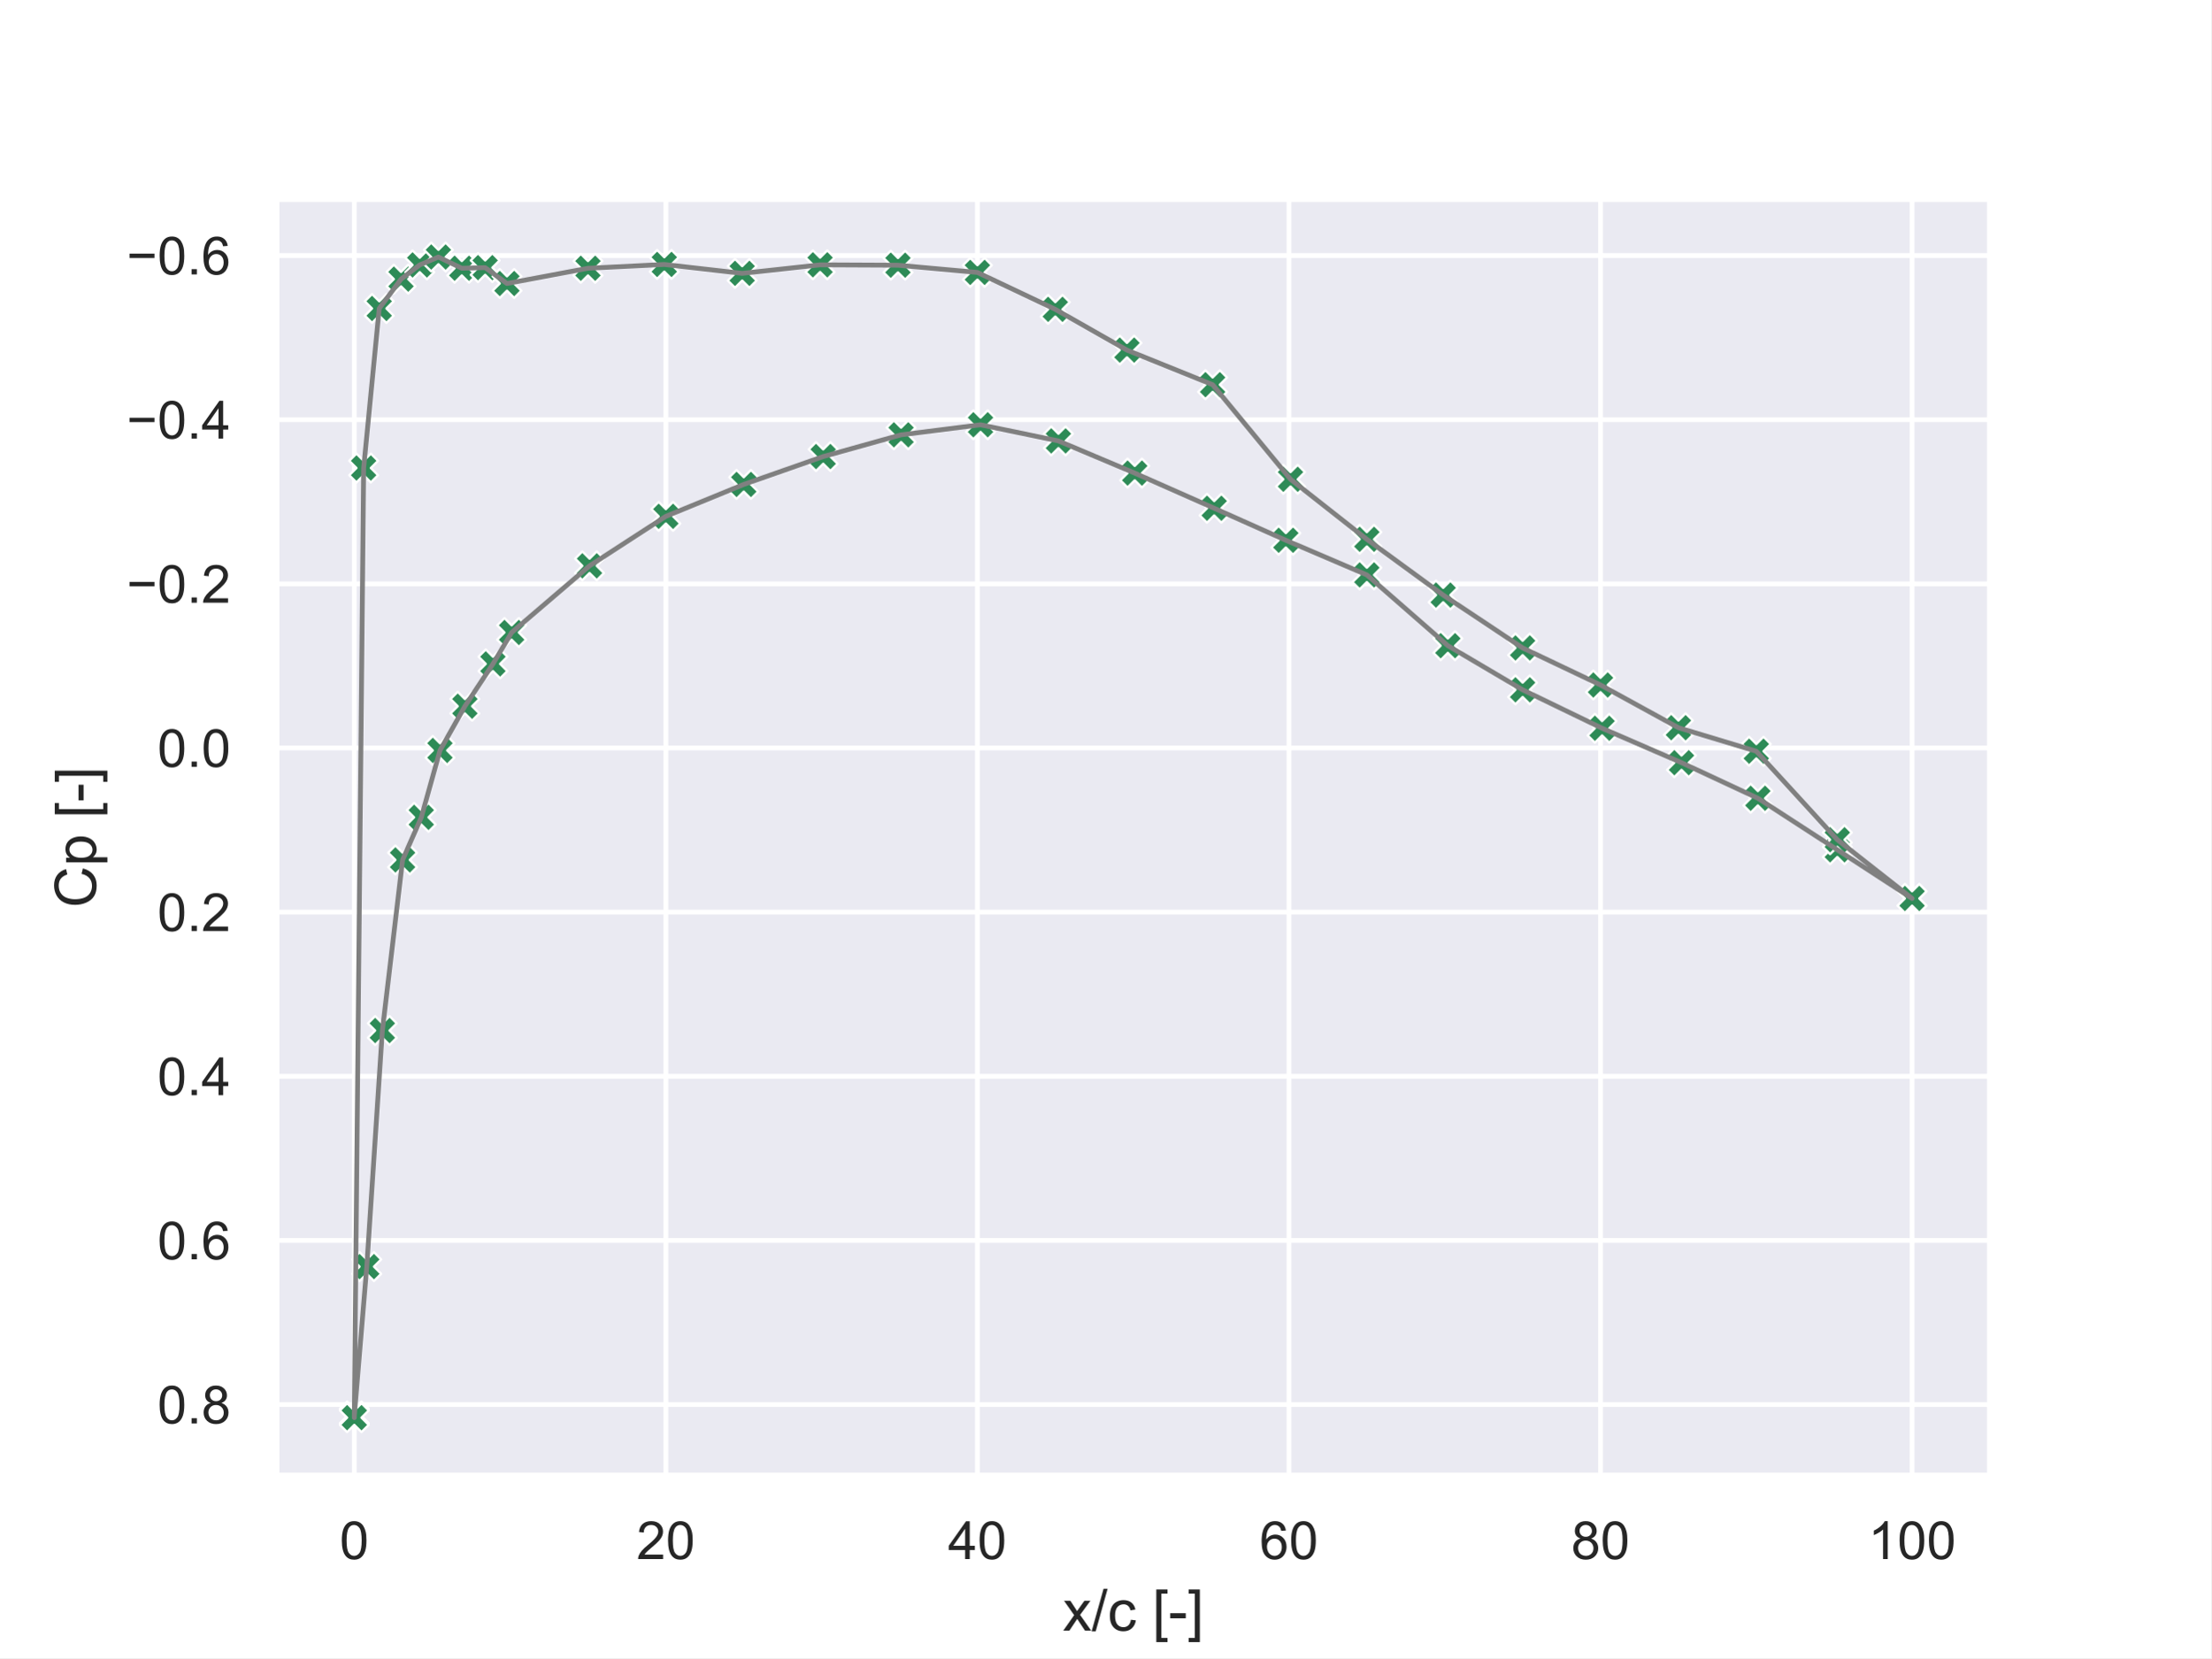
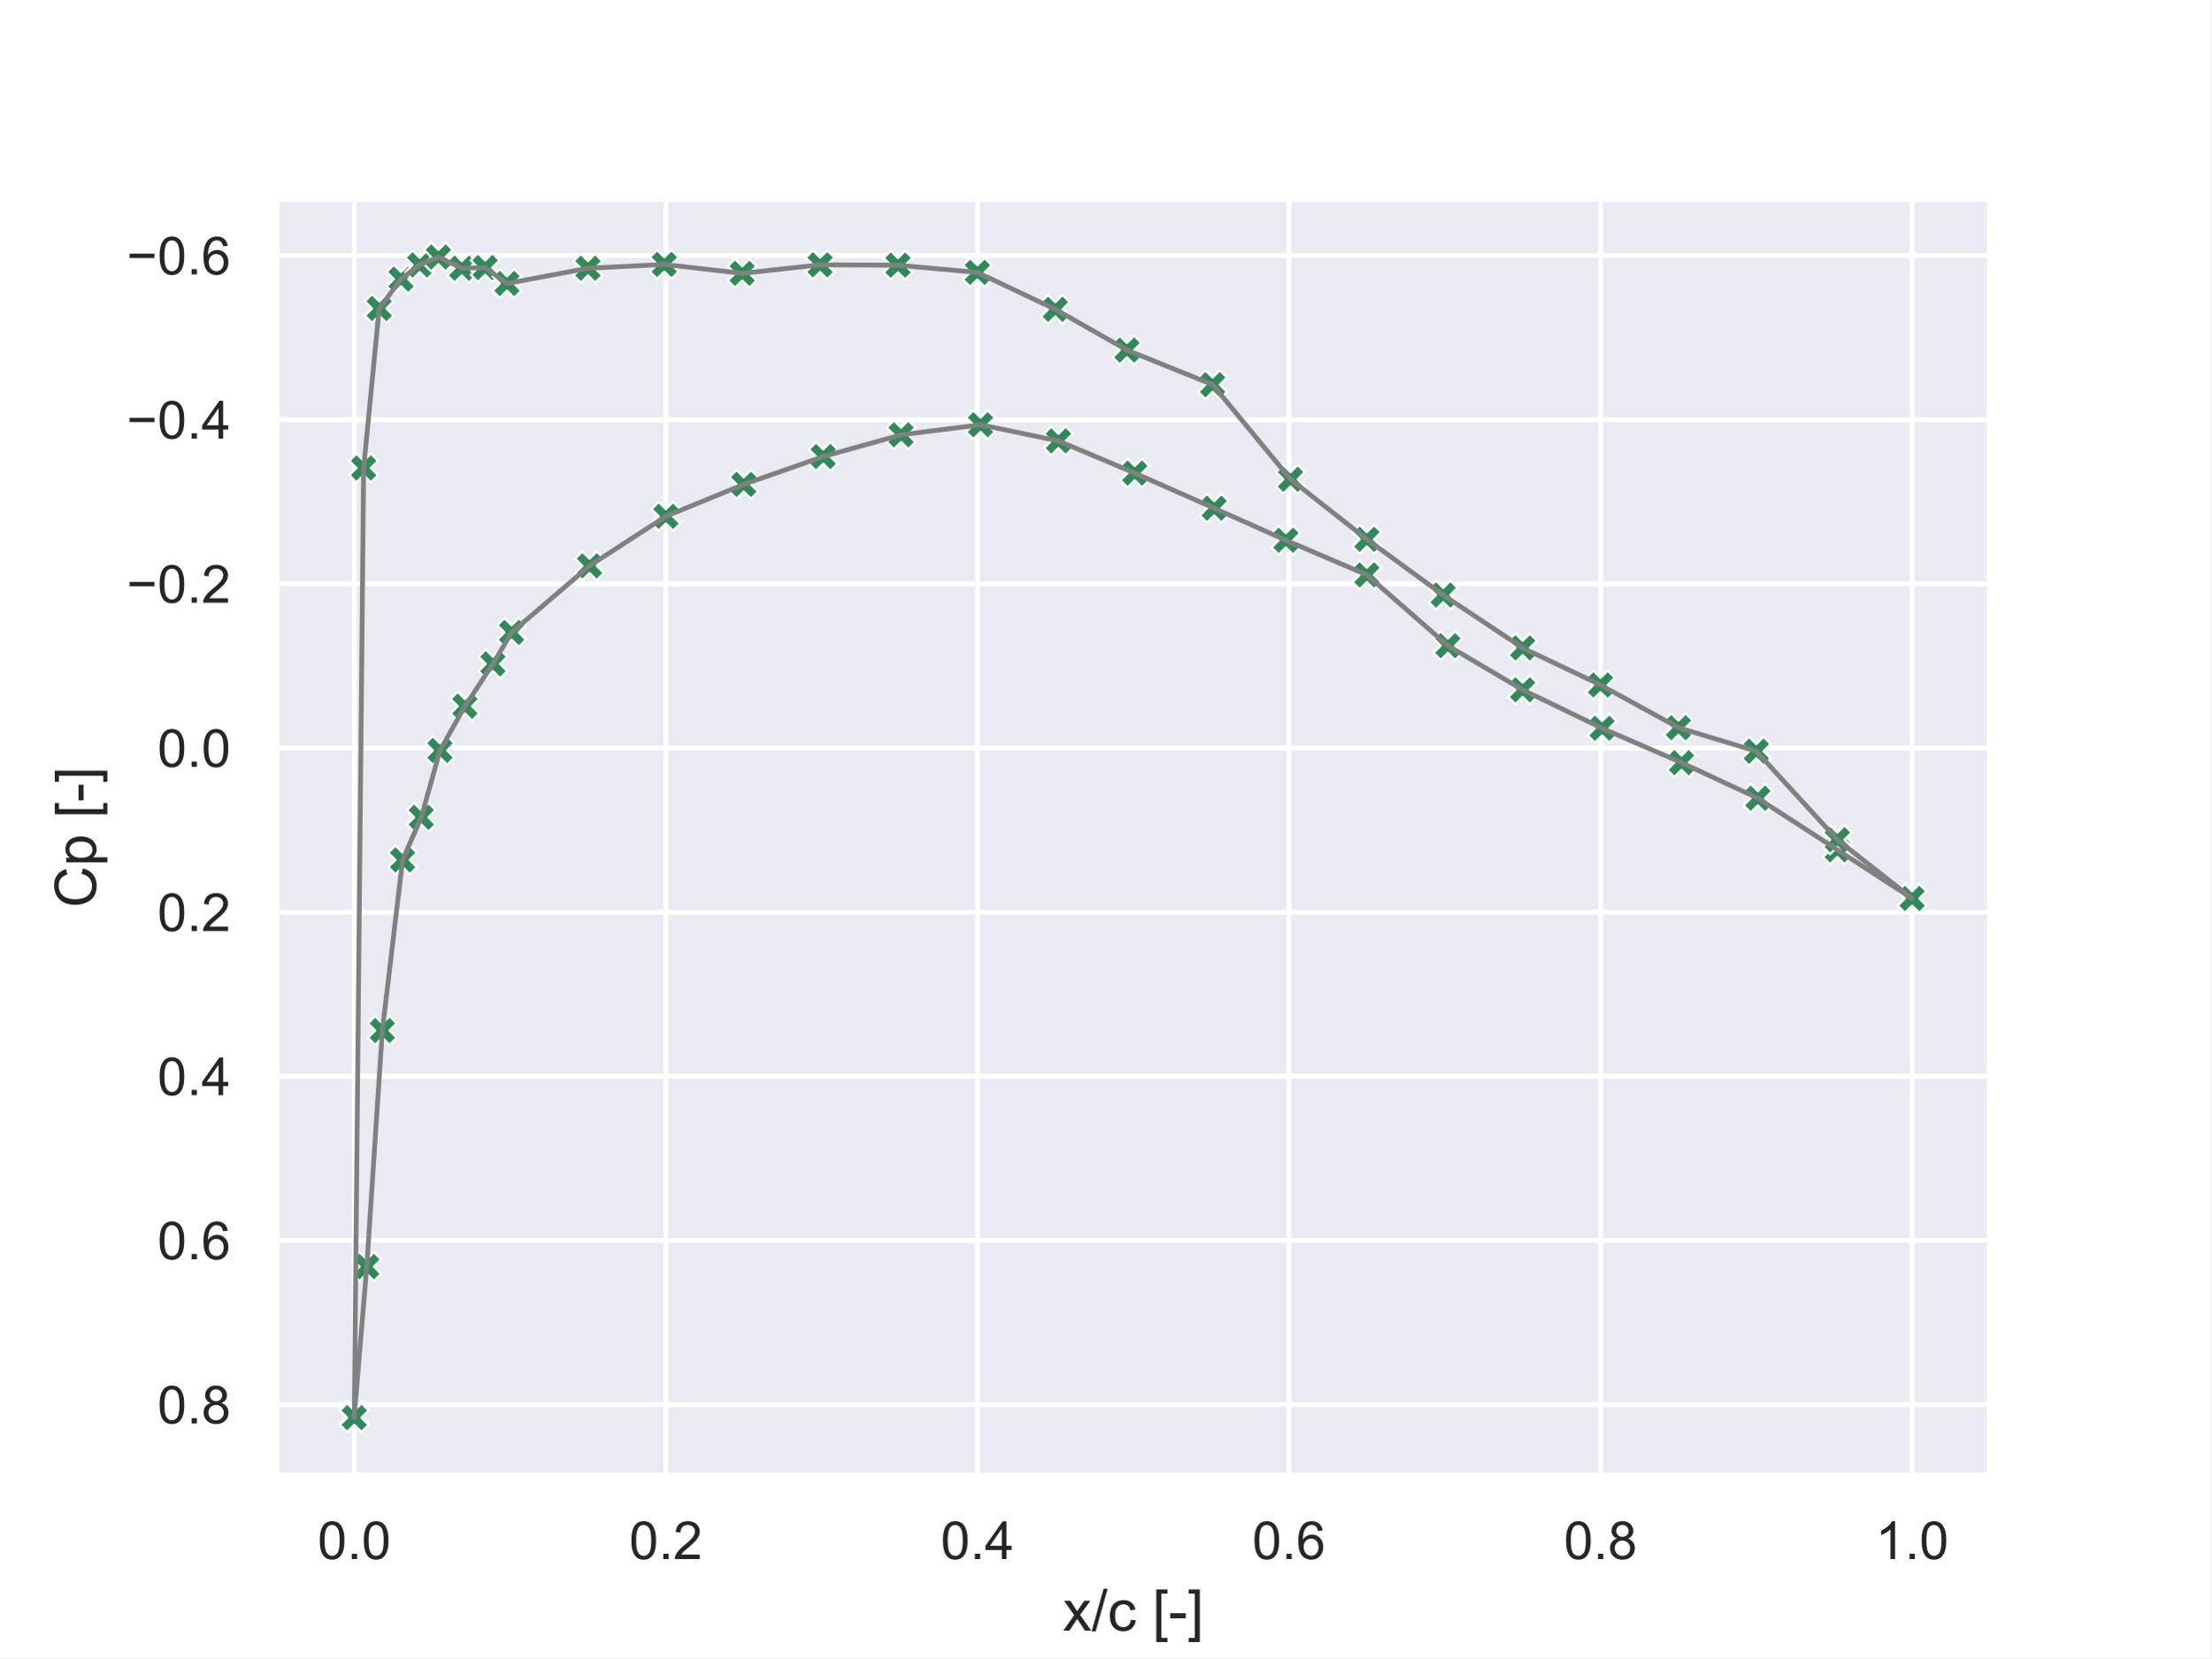
<svg xmlns="http://www.w3.org/2000/svg" xmlns:xlink="http://www.w3.org/1999/xlink" width="460.8pt" height="345.6pt" viewBox="0 0 460.8 345.6" version="1.1">
  <defs>
    <style type="text/css">*{stroke-linejoin: round; stroke-linecap: butt}</style>
  </defs>
  <g id="figure_1">
    <g id="patch_1">
      <path d="M 0 345.6  L 460.8 345.6  L 460.8 0  L 0 0  z " style="fill: #ffffff" />
    </g>
    <g id="axes_1">
      <g id="patch_2">
        <path d="M 57.6 307.584  L 414.72 307.584  L 414.72 41.472  L 57.6 41.472  z " style="fill: #eaeaf2" />
      </g>
      <g id="matplotlib.axis_1">
        <g id="xtick_1">
          <g id="line2d_1">
-             <path d="M 73.833 307.584  L 73.833 41.472  " clip-path="url(#p68d07dea84)" style="fill: none; stroke: #ffffff; stroke-linecap: round" />
+             <path d="M 73.833 307.584  L 73.833 41.472  " clip-path="url(#pcd356a87c8)" style="fill: none; stroke: #ffffff; stroke-linecap: round" />
          </g>
          <g id="text_1">
-             <g style="fill: #262626" transform="translate(70.77421 324.9576) scale(0.11 -0.11)">
+             <g style="fill: #262626" transform="translate(66.18773 324.9576) scale(0.11 -0.11)">
              <defs>
                <path id="ArialMT-30" d="M 266 2259  Q 266 3072 433 3567  Q 600 4063 929 4331  Q 1259 4600 1759 4600  Q 2128 4600 2406 4451  Q 2684 4303 2865 4023  Q 3047 3744 3150 3342  Q 3253 2941 3253 2259  Q 3253 1453 3087 958  Q 2922 463 2592 192  Q 2263 -78 1759 -78  Q 1097 -78 719 397  Q 266 969 266 2259  z M 844 2259  Q 844 1131 1108 757  Q 1372 384 1759 384  Q 2147 384 2411 759  Q 2675 1134 2675 2259  Q 2675 3391 2411 3762  Q 2147 4134 1753 4134  Q 1366 4134 1134 3806  Q 844 3388 844 2259  z " transform="scale(0.015625)" />
-               </defs>
-               <use xlink:href="#ArialMT-30" />
+                 <path id="ArialMT-2e" d="M 581 0  L 581 641  L 1222 641  L 1222 0  L 581 0  z " transform="scale(0.015625)" />
+               </defs>
+               <use xlink:href="#ArialMT-30" />
+               <use xlink:href="#ArialMT-2e" x="55.615" />
+               <use xlink:href="#ArialMT-30" x="83.398" />
            </g>
          </g>
        </g>
        <g id="xtick_2">
          <g id="line2d_2">
-             <path d="M 138.764 307.584  L 138.764 41.472  " clip-path="url(#p68d07dea84)" style="fill: none; stroke: #ffffff; stroke-linecap: round" />
+             <path d="M 138.764 307.584  L 138.764 41.472  " clip-path="url(#pcd356a87c8)" style="fill: none; stroke: #ffffff; stroke-linecap: round" />
          </g>
          <g id="text_2">
-             <g style="fill: #262626" transform="translate(132.6466 324.9576) scale(0.11 -0.11)">
+             <g style="fill: #262626" transform="translate(131.1186 324.9576) scale(0.11 -0.11)">
              <defs>
                <path id="ArialMT-32" d="M 3222 541  L 3222 0  L 194 0  Q 188 203 259 391  Q 375 700 629 1000  Q 884 1300 1366 1694  Q 2113 2306 2375 2664  Q 2638 3022 2638 3341  Q 2638 3675 2398 3904  Q 2159 4134 1775 4134  Q 1369 4134 1125 3890  Q 881 3647 878 3216  L 300 3275  Q 359 3922 746 4261  Q 1134 4600 1788 4600  Q 2447 4600 2831 4234  Q 3216 3869 3216 3328  Q 3216 3053 3103 2787  Q 2991 2522 2730 2228  Q 2469 1934 1863 1422  Q 1356 997 1212 845  Q 1069 694 975 541  L 3222 541  z " transform="scale(0.015625)" />
              </defs>
-               <use xlink:href="#ArialMT-32" />
-               <use xlink:href="#ArialMT-30" x="55.615" />
+               <use xlink:href="#ArialMT-30" />
+               <use xlink:href="#ArialMT-2e" x="55.615" />
+               <use xlink:href="#ArialMT-32" x="83.398" />
            </g>
          </g>
        </g>
        <g id="xtick_3">
          <g id="line2d_3">
-             <path d="M 203.695 307.584  L 203.695 41.472  " clip-path="url(#p68d07dea84)" style="fill: none; stroke: #ffffff; stroke-linecap: round" />
+             <path d="M 203.695 307.584  L 203.695 41.472  " clip-path="url(#pcd356a87c8)" style="fill: none; stroke: #ffffff; stroke-linecap: round" />
          </g>
          <g id="text_3">
-             <g style="fill: #262626" transform="translate(197.5775 324.9576) scale(0.11 -0.11)">
+             <g style="fill: #262626" transform="translate(196.0495 324.9576) scale(0.11 -0.11)">
              <defs>
                <path id="ArialMT-34" d="M 2069 0  L 2069 1097  L 81 1097  L 81 1613  L 2172 4581  L 2631 4581  L 2631 1613  L 3250 1613  L 3250 1097  L 2631 1097  L 2631 0  L 2069 0  z M 2069 1613  L 2069 3678  L 634 1613  L 2069 1613  z " transform="scale(0.015625)" />
              </defs>
-               <use xlink:href="#ArialMT-34" />
-               <use xlink:href="#ArialMT-30" x="55.615" />
+               <use xlink:href="#ArialMT-30" />
+               <use xlink:href="#ArialMT-2e" x="55.615" />
+               <use xlink:href="#ArialMT-34" x="83.398" />
            </g>
          </g>
        </g>
        <g id="xtick_4">
          <g id="line2d_4">
-             <path d="M 268.625 307.584  L 268.625 41.472  " clip-path="url(#p68d07dea84)" style="fill: none; stroke: #ffffff; stroke-linecap: round" />
+             <path d="M 268.625 307.584  L 268.625 41.472  " clip-path="url(#pcd356a87c8)" style="fill: none; stroke: #ffffff; stroke-linecap: round" />
          </g>
          <g id="text_4">
-             <g style="fill: #262626" transform="translate(262.5084 324.9576) scale(0.11 -0.11)">
+             <g style="fill: #262626" transform="translate(260.9805 324.9576) scale(0.11 -0.11)">
              <defs>
                <path id="ArialMT-36" d="M 3184 3459  L 2625 3416  Q 2550 3747 2413 3897  Q 2184 4138 1850 4138  Q 1581 4138 1378 3988  Q 1113 3794 959 3422  Q 806 3050 800 2363  Q 1003 2672 1297 2822  Q 1591 2972 1913 2972  Q 2475 2972 2870 2558  Q 3266 2144 3266 1488  Q 3266 1056 3080 686  Q 2894 316 2569 119  Q 2244 -78 1831 -78  Q 1128 -78 684 439  Q 241 956 241 2144  Q 241 3472 731 4075  Q 1159 4600 1884 4600  Q 2425 4600 2770 4297  Q 3116 3994 3184 3459  z M 888 1484  Q 888 1194 1011 928  Q 1134 663 1356 523  Q 1578 384 1822 384  Q 2178 384 2434 671  Q 2691 959 2691 1453  Q 2691 1928 2437 2201  Q 2184 2475 1800 2475  Q 1419 2475 1153 2201  Q 888 1928 888 1484  z " transform="scale(0.015625)" />
              </defs>
-               <use xlink:href="#ArialMT-36" />
-               <use xlink:href="#ArialMT-30" x="55.615" />
+               <use xlink:href="#ArialMT-30" />
+               <use xlink:href="#ArialMT-2e" x="55.615" />
+               <use xlink:href="#ArialMT-36" x="83.398" />
            </g>
          </g>
        </g>
        <g id="xtick_5">
          <g id="line2d_5">
-             <path d="M 333.556 307.584  L 333.556 41.472  " clip-path="url(#p68d07dea84)" style="fill: none; stroke: #ffffff; stroke-linecap: round" />
+             <path d="M 333.556 307.584  L 333.556 41.472  " clip-path="url(#pcd356a87c8)" style="fill: none; stroke: #ffffff; stroke-linecap: round" />
          </g>
          <g id="text_5">
-             <g style="fill: #262626" transform="translate(327.4393 324.9576) scale(0.11 -0.11)">
+             <g style="fill: #262626" transform="translate(325.9114 324.9576) scale(0.11 -0.11)">
              <defs>
                <path id="ArialMT-38" d="M 1131 2484  Q 781 2613 612 2850  Q 444 3088 444 3419  Q 444 3919 803 4259  Q 1163 4600 1759 4600  Q 2359 4600 2725 4251  Q 3091 3903 3091 3403  Q 3091 3084 2923 2848  Q 2756 2613 2416 2484  Q 2838 2347 3058 2040  Q 3278 1734 3278 1309  Q 3278 722 2862 322  Q 2447 -78 1769 -78  Q 1091 -78 675 323  Q 259 725 259 1325  Q 259 1772 486 2073  Q 713 2375 1131 2484  z M 1019 3438  Q 1019 3113 1228 2906  Q 1438 2700 1772 2700  Q 2097 2700 2305 2904  Q 2513 3109 2513 3406  Q 2513 3716 2298 3927  Q 2084 4138 1766 4138  Q 1444 4138 1231 3931  Q 1019 3725 1019 3438  z M 838 1322  Q 838 1081 952 856  Q 1066 631 1291 507  Q 1516 384 1775 384  Q 2178 384 2440 643  Q 2703 903 2703 1303  Q 2703 1709 2433 1975  Q 2163 2241 1756 2241  Q 1359 2241 1098 1978  Q 838 1716 838 1322  z " transform="scale(0.015625)" />
              </defs>
-               <use xlink:href="#ArialMT-38" />
-               <use xlink:href="#ArialMT-30" x="55.615" />
+               <use xlink:href="#ArialMT-30" />
+               <use xlink:href="#ArialMT-2e" x="55.615" />
+               <use xlink:href="#ArialMT-38" x="83.398" />
            </g>
          </g>
        </g>
        <g id="xtick_6">
          <g id="line2d_6">
-             <path d="M 398.487 307.584  L 398.487 41.472  " clip-path="url(#p68d07dea84)" style="fill: none; stroke: #ffffff; stroke-linecap: round" />
+             <path d="M 398.487 307.584  L 398.487 41.472  " clip-path="url(#pcd356a87c8)" style="fill: none; stroke: #ffffff; stroke-linecap: round" />
          </g>
          <g id="text_6">
-             <g style="fill: #262626" transform="translate(389.3117 324.9576) scale(0.11 -0.11)">
+             <g style="fill: #262626" transform="translate(390.8423 324.9576) scale(0.11 -0.11)">
              <defs>
                <path id="ArialMT-31" d="M 2384 0  L 1822 0  L 1822 3584  Q 1619 3391 1289 3197  Q 959 3003 697 2906  L 697 3450  Q 1169 3672 1522 3987  Q 1875 4303 2022 4600  L 2384 4600  L 2384 0  z " transform="scale(0.015625)" />
              </defs>
              <use xlink:href="#ArialMT-31" />
-               <use xlink:href="#ArialMT-30" x="55.615" />
-               <use xlink:href="#ArialMT-30" x="111.23" />
+               <use xlink:href="#ArialMT-2e" x="55.615" />
+               <use xlink:href="#ArialMT-30" x="83.398" />
            </g>
          </g>
        </g>
        <g id="text_7">
          <g style="fill: #262626" transform="translate(221.4947 339.8795) scale(0.12 -0.12)">
            <defs>
              <path id="ArialMT-78" d="M 47 0  L 1259 1725  L 138 3319  L 841 3319  L 1350 2541  Q 1494 2319 1581 2169  Q 1719 2375 1834 2534  L 2394 3319  L 3066 3319  L 1919 1756  L 3153 0  L 2463 0  L 1781 1031  L 1600 1309  L 728 0  L 47 0  z " transform="scale(0.015625)" />
              <path id="ArialMT-2f" d="M 0 -78  L 1328 4659  L 1778 4659  L 453 -78  L 0 -78  z " transform="scale(0.015625)" />
              <path id="ArialMT-63" d="M 2588 1216  L 3141 1144  Q 3050 572 2676 248  Q 2303 -75 1759 -75  Q 1078 -75 664 370  Q 250 816 250 1647  Q 250 2184 428 2587  Q 606 2991 970 3192  Q 1334 3394 1763 3394  Q 2303 3394 2647 3120  Q 2991 2847 3088 2344  L 2541 2259  Q 2463 2594 2264 2762  Q 2066 2931 1784 2931  Q 1359 2931 1093 2626  Q 828 2322 828 1663  Q 828 994 1084 691  Q 1341 388 1753 388  Q 2084 388 2306 591  Q 2528 794 2588 1216  z " transform="scale(0.015625)" />
              <path id="ArialMT-20" transform="scale(0.015625)" />
              <path id="ArialMT-5b" d="M 434 -1272  L 434 4581  L 1675 4581  L 1675 4116  L 997 4116  L 997 -806  L 1675 -806  L 1675 -1272  L 434 -1272  z " transform="scale(0.015625)" />
              <path id="ArialMT-2d" d="M 203 1375  L 203 1941  L 1931 1941  L 1931 1375  L 203 1375  z " transform="scale(0.015625)" />
              <path id="ArialMT-5d" d="M 1363 -1272  L 122 -1272  L 122 -806  L 800 -806  L 800 4116  L 122 4116  L 122 4581  L 1363 4581  L 1363 -1272  z " transform="scale(0.015625)" />
            </defs>
            <use xlink:href="#ArialMT-78" />
            <use xlink:href="#ArialMT-2f" x="50" />
            <use xlink:href="#ArialMT-63" x="77.783" />
            <use xlink:href="#ArialMT-20" x="127.783" />
            <use xlink:href="#ArialMT-5b" x="155.566" />
            <use xlink:href="#ArialMT-2d" x="183.35" />
            <use xlink:href="#ArialMT-5d" x="216.65" />
          </g>
        </g>
      </g>
      <g id="matplotlib.axis_2">
        <g id="ytick_1">
          <g id="line2d_7">
-             <path d="M 57.6 53.26  L 414.72 53.26  " clip-path="url(#p68d07dea84)" style="fill: none; stroke: #ffffff; stroke-linecap: round" />
+             <path d="M 57.6 53.26  L 414.72 53.26  " clip-path="url(#pcd356a87c8)" style="fill: none; stroke: #ffffff; stroke-linecap: round" />
          </g>
          <g id="text_8">
            <g style="fill: #262626" transform="translate(26.38531 57.19687) scale(0.11 -0.11)">
              <defs>
                <path id="ArialMT-2212" d="M 3381 1997  L 356 1997  L 356 2522  L 3381 2522  L 3381 1997  z " transform="scale(0.015625)" />
-                 <path id="ArialMT-2e" d="M 581 0  L 581 641  L 1222 641  L 1222 0  L 581 0  z " transform="scale(0.015625)" />
              </defs>
              <use xlink:href="#ArialMT-2212" />
              <use xlink:href="#ArialMT-30" x="58.398" />
              <use xlink:href="#ArialMT-2e" x="114.014" />
              <use xlink:href="#ArialMT-36" x="141.797" />
            </g>
          </g>
        </g>
        <g id="ytick_2">
          <g id="line2d_8">
-             <path d="M 57.6 87.474  L 414.72 87.474  " clip-path="url(#p68d07dea84)" style="fill: none; stroke: #ffffff; stroke-linecap: round" />
+             <path d="M 57.6 87.474  L 414.72 87.474  " clip-path="url(#pcd356a87c8)" style="fill: none; stroke: #ffffff; stroke-linecap: round" />
          </g>
          <g id="text_9">
            <g style="fill: #262626" transform="translate(26.38531 91.41106) scale(0.11 -0.11)">
              <use xlink:href="#ArialMT-2212" />
              <use xlink:href="#ArialMT-30" x="58.398" />
              <use xlink:href="#ArialMT-2e" x="114.014" />
              <use xlink:href="#ArialMT-34" x="141.797" />
            </g>
          </g>
        </g>
        <g id="ytick_3">
          <g id="line2d_9">
-             <path d="M 57.6 121.688  L 414.72 121.688  " clip-path="url(#p68d07dea84)" style="fill: none; stroke: #ffffff; stroke-linecap: round" />
+             <path d="M 57.6 121.688  L 414.72 121.688  " clip-path="url(#pcd356a87c8)" style="fill: none; stroke: #ffffff; stroke-linecap: round" />
          </g>
          <g id="text_10">
            <g style="fill: #262626" transform="translate(26.38531 125.6253) scale(0.11 -0.11)">
              <use xlink:href="#ArialMT-2212" />
              <use xlink:href="#ArialMT-30" x="58.398" />
              <use xlink:href="#ArialMT-2e" x="114.014" />
              <use xlink:href="#ArialMT-32" x="141.797" />
            </g>
          </g>
        </g>
        <g id="ytick_4">
          <g id="line2d_10">
-             <path d="M 57.6 155.903  L 414.72 155.903  " clip-path="url(#p68d07dea84)" style="fill: none; stroke: #ffffff; stroke-linecap: round" />
+             <path d="M 57.6 155.903  L 414.72 155.903  " clip-path="url(#pcd356a87c8)" style="fill: none; stroke: #ffffff; stroke-linecap: round" />
          </g>
          <g id="text_11">
            <g style="fill: #262626" transform="translate(32.81 159.8394) scale(0.11 -0.11)">
              <use xlink:href="#ArialMT-30" />
              <use xlink:href="#ArialMT-2e" x="55.615" />
              <use xlink:href="#ArialMT-30" x="83.398" />
            </g>
          </g>
        </g>
        <g id="ytick_5">
          <g id="line2d_11">
-             <path d="M 57.6 190.117  L 414.72 190.117  " clip-path="url(#p68d07dea84)" style="fill: none; stroke: #ffffff; stroke-linecap: round" />
+             <path d="M 57.6 190.117  L 414.72 190.117  " clip-path="url(#pcd356a87c8)" style="fill: none; stroke: #ffffff; stroke-linecap: round" />
          </g>
          <g id="text_12">
            <g style="fill: #262626" transform="translate(32.81 194.0536) scale(0.11 -0.11)">
              <use xlink:href="#ArialMT-30" />
              <use xlink:href="#ArialMT-2e" x="55.615" />
              <use xlink:href="#ArialMT-32" x="83.398" />
            </g>
          </g>
        </g>
        <g id="ytick_6">
          <g id="line2d_12">
-             <path d="M 57.6 224.331  L 414.72 224.331  " clip-path="url(#p68d07dea84)" style="fill: none; stroke: #ffffff; stroke-linecap: round" />
+             <path d="M 57.6 224.331  L 414.72 224.331  " clip-path="url(#pcd356a87c8)" style="fill: none; stroke: #ffffff; stroke-linecap: round" />
          </g>
          <g id="text_13">
            <g style="fill: #262626" transform="translate(32.81 228.2678) scale(0.11 -0.11)">
              <use xlink:href="#ArialMT-30" />
              <use xlink:href="#ArialMT-2e" x="55.615" />
              <use xlink:href="#ArialMT-34" x="83.398" />
            </g>
          </g>
        </g>
        <g id="ytick_7">
          <g id="line2d_13">
-             <path d="M 57.6 258.545  L 414.72 258.545  " clip-path="url(#p68d07dea84)" style="fill: none; stroke: #ffffff; stroke-linecap: round" />
+             <path d="M 57.6 258.545  L 414.72 258.545  " clip-path="url(#pcd356a87c8)" style="fill: none; stroke: #ffffff; stroke-linecap: round" />
          </g>
          <g id="text_14">
            <g style="fill: #262626" transform="translate(32.81 262.482) scale(0.11 -0.11)">
              <use xlink:href="#ArialMT-30" />
              <use xlink:href="#ArialMT-2e" x="55.615" />
              <use xlink:href="#ArialMT-36" x="83.398" />
            </g>
          </g>
        </g>
        <g id="ytick_8">
          <g id="line2d_14">
-             <path d="M 57.6 292.759  L 414.72 292.759  " clip-path="url(#p68d07dea84)" style="fill: none; stroke: #ffffff; stroke-linecap: round" />
+             <path d="M 57.6 292.759  L 414.72 292.759  " clip-path="url(#pcd356a87c8)" style="fill: none; stroke: #ffffff; stroke-linecap: round" />
          </g>
          <g id="text_15">
            <g style="fill: #262626" transform="translate(32.81 296.6962) scale(0.11 -0.11)">
              <use xlink:href="#ArialMT-30" />
              <use xlink:href="#ArialMT-2e" x="55.615" />
              <use xlink:href="#ArialMT-38" x="83.398" />
            </g>
          </g>
        </g>
        <g id="text_16">
          <g style="fill: #262626" transform="translate(20.00031 189.1961) rotate(-90) scale(0.12 -0.12)">
            <defs>
              <path id="ArialMT-43" d="M 3763 1606  L 4369 1453  Q 4178 706 3683 314  Q 3188 -78 2472 -78  Q 1731 -78 1267 223  Q 803 525 561 1097  Q 319 1669 319 2325  Q 319 3041 592 3573  Q 866 4106 1370 4382  Q 1875 4659 2481 4659  Q 3169 4659 3637 4309  Q 4106 3959 4291 3325  L 3694 3184  Q 3534 3684 3231 3912  Q 2928 4141 2469 4141  Q 1941 4141 1586 3887  Q 1231 3634 1087 3207  Q 944 2781 944 2328  Q 944 1744 1114 1308  Q 1284 872 1643 656  Q 2003 441 2422 441  Q 2931 441 3284 734  Q 3638 1028 3763 1606  z " transform="scale(0.015625)" />
              <path id="ArialMT-70" d="M 422 -1272  L 422 3319  L 934 3319  L 934 2888  Q 1116 3141 1344 3267  Q 1572 3394 1897 3394  Q 2322 3394 2647 3175  Q 2972 2956 3137 2557  Q 3303 2159 3303 1684  Q 3303 1175 3120 767  Q 2938 359 2589 142  Q 2241 -75 1856 -75  Q 1575 -75 1351 44  Q 1128 163 984 344  L 984 -1272  L 422 -1272  z M 931 1641  Q 931 1000 1190 694  Q 1450 388 1819 388  Q 2194 388 2461 705  Q 2728 1022 2728 1688  Q 2728 2322 2467 2637  Q 2206 2953 1844 2953  Q 1484 2953 1207 2617  Q 931 2281 931 1641  z " transform="scale(0.015625)" />
            </defs>
            <use xlink:href="#ArialMT-43" />
            <use xlink:href="#ArialMT-70" x="72.217" />
            <use xlink:href="#ArialMT-20" x="127.832" />
            <use xlink:href="#ArialMT-5b" x="155.615" />
            <use xlink:href="#ArialMT-2d" x="183.398" />
            <use xlink:href="#ArialMT-5d" x="216.699" />
          </g>
        </g>
      </g>
      <g id="PathCollection_1">
        <defs>
-           <path id="m884e86f487" d="M -1.5 3  L 0 1.5  L 1.5 3  L 3 1.5  L 1.5 0  L 3 -1.5  L 1.5 -3  L 0 -1.5  L -1.5 -3  L -3 -1.5  L -1.5 0  L -3 1.5  z " style="stroke: #ffffff; stroke-width: 0.48" />
+           <path id="m12dedc60b1" d="M -1.5 3  L 0 1.5  L 1.5 3  L 3 1.5  L 1.5 0  L 3 -1.5  L 1.5 -3  L 0 -1.5  L -1.5 -3  L -3 -1.5  L -1.5 0  L -3 1.5  z " style="stroke: #ffffff; stroke-width: 0.48" />
        </defs>
-         <g clip-path="url(#p68d07dea84)">
-           <use xlink:href="#m884e86f487" x="398.487" y="187.27" style="fill: #2e8b57; stroke: #ffffff; stroke-width: 0.48" />
-           <use xlink:href="#m884e86f487" x="382.904" y="177.127" style="fill: #2e8b57; stroke: #ffffff; stroke-width: 0.48" />
-           <use xlink:href="#m884e86f487" x="366.346" y="166.379" style="fill: #2e8b57; stroke: #ffffff; stroke-width: 0.48" />
-           <use xlink:href="#m884e86f487" x="350.438" y="158.967" style="fill: #2e8b57; stroke: #ffffff; stroke-width: 0.48" />
-           <use xlink:href="#m884e86f487" x="333.881" y="151.788" style="fill: #2e8b57; stroke: #ffffff; stroke-width: 0.48" />
-           <use xlink:href="#m884e86f487" x="317.324" y="143.777" style="fill: #2e8b57; stroke: #ffffff; stroke-width: 0.48" />
-           <use xlink:href="#m884e86f487" x="301.74" y="134.579" style="fill: #2e8b57; stroke: #ffffff; stroke-width: 0.48" />
-           <use xlink:href="#m884e86f487" x="284.858" y="119.824" style="fill: #2e8b57; stroke: #ffffff; stroke-width: 0.48" />
-           <use xlink:href="#m884e86f487" x="267.976" y="112.605" style="fill: #2e8b57; stroke: #ffffff; stroke-width: 0.48" />
-           <use xlink:href="#m884e86f487" x="253.042" y="105.931" style="fill: #2e8b57; stroke: #ffffff; stroke-width: 0.48" />
-           <use xlink:href="#m884e86f487" x="236.485" y="98.604" style="fill: #2e8b57; stroke: #ffffff; stroke-width: 0.48" />
-           <use xlink:href="#m884e86f487" x="220.577" y="91.898" style="fill: #2e8b57; stroke: #ffffff; stroke-width: 0.48" />
-           <use xlink:href="#m884e86f487" x="204.344" y="88.53" style="fill: #2e8b57; stroke: #ffffff; stroke-width: 0.48" />
-           <use xlink:href="#m884e86f487" x="187.786" y="90.627" style="fill: #2e8b57; stroke: #ffffff; stroke-width: 0.48" />
-           <use xlink:href="#m884e86f487" x="171.554" y="95.157" style="fill: #2e8b57; stroke: #ffffff; stroke-width: 0.48" />
-           <use xlink:href="#m884e86f487" x="154.996" y="100.963" style="fill: #2e8b57; stroke: #ffffff; stroke-width: 0.48" />
-           <use xlink:href="#m884e86f487" x="138.764" y="107.614" style="fill: #2e8b57; stroke: #ffffff; stroke-width: 0.48" />
-           <use xlink:href="#m884e86f487" x="122.856" y="117.935" style="fill: #2e8b57; stroke: #ffffff; stroke-width: 0.48" />
-           <use xlink:href="#m884e86f487" x="106.623" y="131.828" style="fill: #2e8b57; stroke: #ffffff; stroke-width: 0.48" />
-           <use xlink:href="#m884e86f487" x="102.727" y="138.373" style="fill: #2e8b57; stroke: #ffffff; stroke-width: 0.48" />
-           <use xlink:href="#m884e86f487" x="96.883" y="147.195" style="fill: #2e8b57; stroke: #ffffff; stroke-width: 0.48" />
-           <use xlink:href="#m884e86f487" x="91.689" y="156.411" style="fill: #2e8b57; stroke: #ffffff; stroke-width: 0.48" />
-           <use xlink:href="#m884e86f487" x="87.793" y="170.356" style="fill: #2e8b57; stroke: #ffffff; stroke-width: 0.48" />
-           <use xlink:href="#m884e86f487" x="83.897" y="179.233" style="fill: #2e8b57; stroke: #ffffff; stroke-width: 0.48" />
-           <use xlink:href="#m884e86f487" x="79.677" y="214.799" style="fill: #2e8b57; stroke: #ffffff; stroke-width: 0.48" />
-           <use xlink:href="#m884e86f487" x="76.43" y="264.004" style="fill: #2e8b57; stroke: #ffffff; stroke-width: 0.48" />
-           <use xlink:href="#m884e86f487" x="73.833" y="295.136" style="fill: #2e8b57; stroke: #ffffff; stroke-width: 0.48" />
-           <use xlink:href="#m884e86f487" x="73.833" y="295.488" style="fill: #2e8b57; stroke: #ffffff; stroke-width: 0.48" />
-           <use xlink:href="#m884e86f487" x="75.781" y="97.545" style="fill: #2e8b57; stroke: #ffffff; stroke-width: 0.48" />
-           <use xlink:href="#m884e86f487" x="79.027" y="64.292" style="fill: #2e8b57; stroke: #ffffff; stroke-width: 0.48" />
-           <use xlink:href="#m884e86f487" x="83.572" y="58.175" style="fill: #2e8b57; stroke: #ffffff; stroke-width: 0.48" />
-           <use xlink:href="#m884e86f487" x="87.468" y="55.217" style="fill: #2e8b57; stroke: #ffffff; stroke-width: 0.48" />
-           <use xlink:href="#m884e86f487" x="91.364" y="53.568" style="fill: #2e8b57; stroke: #ffffff; stroke-width: 0.48" />
-           <use xlink:href="#m884e86f487" x="96.234" y="55.905" style="fill: #2e8b57; stroke: #ffffff; stroke-width: 0.48" />
-           <use xlink:href="#m884e86f487" x="101.104" y="55.777" style="fill: #2e8b57; stroke: #ffffff; stroke-width: 0.48" />
-           <use xlink:href="#m884e86f487" x="105.649" y="59.087" style="fill: #2e8b57; stroke: #ffffff; stroke-width: 0.48" />
-           <use xlink:href="#m884e86f487" x="122.531" y="55.91" style="fill: #2e8b57; stroke: #ffffff; stroke-width: 0.48" />
-           <use xlink:href="#m884e86f487" x="138.439" y="55.114" style="fill: #2e8b57; stroke: #ffffff; stroke-width: 0.48" />
-           <use xlink:href="#m884e86f487" x="154.672" y="56.971" style="fill: #2e8b57; stroke: #ffffff; stroke-width: 0.48" />
-           <use xlink:href="#m884e86f487" x="170.904" y="55.195" style="fill: #2e8b57; stroke: #ffffff; stroke-width: 0.48" />
-           <use xlink:href="#m884e86f487" x="187.137" y="55.272" style="fill: #2e8b57; stroke: #ffffff; stroke-width: 0.48" />
-           <use xlink:href="#m884e86f487" x="203.695" y="56.776" style="fill: #2e8b57; stroke: #ffffff; stroke-width: 0.48" />
-           <use xlink:href="#m884e86f487" x="219.927" y="64.47" style="fill: #2e8b57; stroke: #ffffff; stroke-width: 0.48" />
-           <use xlink:href="#m884e86f487" x="234.861" y="72.967" style="fill: #2e8b57; stroke: #ffffff; stroke-width: 0.48" />
-           <use xlink:href="#m884e86f487" x="252.717" y="80.175" style="fill: #2e8b57; stroke: #ffffff; stroke-width: 0.48" />
-           <use xlink:href="#m884e86f487" x="268.95" y="99.894" style="fill: #2e8b57; stroke: #ffffff; stroke-width: 0.48" />
-           <use xlink:href="#m884e86f487" x="284.858" y="112.404" style="fill: #2e8b57; stroke: #ffffff; stroke-width: 0.48" />
-           <use xlink:href="#m884e86f487" x="300.766" y="124.024" style="fill: #2e8b57; stroke: #ffffff; stroke-width: 0.48" />
-           <use xlink:href="#m884e86f487" x="317.324" y="135.047" style="fill: #2e8b57; stroke: #ffffff; stroke-width: 0.48" />
-           <use xlink:href="#m884e86f487" x="333.556" y="142.771" style="fill: #2e8b57; stroke: #ffffff; stroke-width: 0.48" />
-           <use xlink:href="#m884e86f487" x="349.789" y="151.677" style="fill: #2e8b57; stroke: #ffffff; stroke-width: 0.48" />
-           <use xlink:href="#m884e86f487" x="366.022" y="156.578" style="fill: #2e8b57; stroke: #ffffff; stroke-width: 0.48" />
-           <use xlink:href="#m884e86f487" x="382.904" y="175.022" style="fill: #2e8b57; stroke: #ffffff; stroke-width: 0.48" />
-           <use xlink:href="#m884e86f487" x="398.487" y="187.27" style="fill: #2e8b57; stroke: #ffffff; stroke-width: 0.48" />
+         <g clip-path="url(#pcd356a87c8)">
+           <use xlink:href="#m12dedc60b1" x="398.487" y="187.27" style="fill: #2e8b57; stroke: #ffffff; stroke-width: 0.48" />
+           <use xlink:href="#m12dedc60b1" x="382.904" y="177.127" style="fill: #2e8b57; stroke: #ffffff; stroke-width: 0.48" />
+           <use xlink:href="#m12dedc60b1" x="366.346" y="166.379" style="fill: #2e8b57; stroke: #ffffff; stroke-width: 0.48" />
+           <use xlink:href="#m12dedc60b1" x="350.438" y="158.967" style="fill: #2e8b57; stroke: #ffffff; stroke-width: 0.48" />
+           <use xlink:href="#m12dedc60b1" x="333.881" y="151.788" style="fill: #2e8b57; stroke: #ffffff; stroke-width: 0.48" />
+           <use xlink:href="#m12dedc60b1" x="317.324" y="143.777" style="fill: #2e8b57; stroke: #ffffff; stroke-width: 0.48" />
+           <use xlink:href="#m12dedc60b1" x="301.74" y="134.579" style="fill: #2e8b57; stroke: #ffffff; stroke-width: 0.48" />
+           <use xlink:href="#m12dedc60b1" x="284.858" y="119.824" style="fill: #2e8b57; stroke: #ffffff; stroke-width: 0.48" />
+           <use xlink:href="#m12dedc60b1" x="267.976" y="112.605" style="fill: #2e8b57; stroke: #ffffff; stroke-width: 0.48" />
+           <use xlink:href="#m12dedc60b1" x="253.042" y="105.931" style="fill: #2e8b57; stroke: #ffffff; stroke-width: 0.48" />
+           <use xlink:href="#m12dedc60b1" x="236.485" y="98.604" style="fill: #2e8b57; stroke: #ffffff; stroke-width: 0.48" />
+           <use xlink:href="#m12dedc60b1" x="220.577" y="91.898" style="fill: #2e8b57; stroke: #ffffff; stroke-width: 0.48" />
+           <use xlink:href="#m12dedc60b1" x="204.344" y="88.53" style="fill: #2e8b57; stroke: #ffffff; stroke-width: 0.48" />
+           <use xlink:href="#m12dedc60b1" x="187.786" y="90.627" style="fill: #2e8b57; stroke: #ffffff; stroke-width: 0.48" />
+           <use xlink:href="#m12dedc60b1" x="171.554" y="95.157" style="fill: #2e8b57; stroke: #ffffff; stroke-width: 0.48" />
+           <use xlink:href="#m12dedc60b1" x="154.996" y="100.963" style="fill: #2e8b57; stroke: #ffffff; stroke-width: 0.48" />
+           <use xlink:href="#m12dedc60b1" x="138.764" y="107.614" style="fill: #2e8b57; stroke: #ffffff; stroke-width: 0.48" />
+           <use xlink:href="#m12dedc60b1" x="122.856" y="117.935" style="fill: #2e8b57; stroke: #ffffff; stroke-width: 0.48" />
+           <use xlink:href="#m12dedc60b1" x="106.623" y="131.828" style="fill: #2e8b57; stroke: #ffffff; stroke-width: 0.48" />
+           <use xlink:href="#m12dedc60b1" x="102.727" y="138.373" style="fill: #2e8b57; stroke: #ffffff; stroke-width: 0.48" />
+           <use xlink:href="#m12dedc60b1" x="96.883" y="147.195" style="fill: #2e8b57; stroke: #ffffff; stroke-width: 0.48" />
+           <use xlink:href="#m12dedc60b1" x="91.689" y="156.411" style="fill: #2e8b57; stroke: #ffffff; stroke-width: 0.48" />
+           <use xlink:href="#m12dedc60b1" x="87.793" y="170.356" style="fill: #2e8b57; stroke: #ffffff; stroke-width: 0.48" />
+           <use xlink:href="#m12dedc60b1" x="83.897" y="179.233" style="fill: #2e8b57; stroke: #ffffff; stroke-width: 0.48" />
+           <use xlink:href="#m12dedc60b1" x="79.677" y="214.799" style="fill: #2e8b57; stroke: #ffffff; stroke-width: 0.48" />
+           <use xlink:href="#m12dedc60b1" x="76.43" y="264.004" style="fill: #2e8b57; stroke: #ffffff; stroke-width: 0.48" />
+           <use xlink:href="#m12dedc60b1" x="73.833" y="295.136" style="fill: #2e8b57; stroke: #ffffff; stroke-width: 0.48" />
+           <use xlink:href="#m12dedc60b1" x="73.833" y="295.488" style="fill: #2e8b57; stroke: #ffffff; stroke-width: 0.48" />
+           <use xlink:href="#m12dedc60b1" x="75.781" y="97.545" style="fill: #2e8b57; stroke: #ffffff; stroke-width: 0.48" />
+           <use xlink:href="#m12dedc60b1" x="79.027" y="64.292" style="fill: #2e8b57; stroke: #ffffff; stroke-width: 0.48" />
+           <use xlink:href="#m12dedc60b1" x="83.572" y="58.175" style="fill: #2e8b57; stroke: #ffffff; stroke-width: 0.48" />
+           <use xlink:href="#m12dedc60b1" x="87.468" y="55.217" style="fill: #2e8b57; stroke: #ffffff; stroke-width: 0.48" />
+           <use xlink:href="#m12dedc60b1" x="91.364" y="53.568" style="fill: #2e8b57; stroke: #ffffff; stroke-width: 0.48" />
+           <use xlink:href="#m12dedc60b1" x="96.234" y="55.905" style="fill: #2e8b57; stroke: #ffffff; stroke-width: 0.48" />
+           <use xlink:href="#m12dedc60b1" x="101.104" y="55.777" style="fill: #2e8b57; stroke: #ffffff; stroke-width: 0.48" />
+           <use xlink:href="#m12dedc60b1" x="105.649" y="59.087" style="fill: #2e8b57; stroke: #ffffff; stroke-width: 0.48" />
+           <use xlink:href="#m12dedc60b1" x="122.531" y="55.91" style="fill: #2e8b57; stroke: #ffffff; stroke-width: 0.48" />
+           <use xlink:href="#m12dedc60b1" x="138.439" y="55.114" style="fill: #2e8b57; stroke: #ffffff; stroke-width: 0.48" />
+           <use xlink:href="#m12dedc60b1" x="154.672" y="56.971" style="fill: #2e8b57; stroke: #ffffff; stroke-width: 0.48" />
+           <use xlink:href="#m12dedc60b1" x="170.904" y="55.195" style="fill: #2e8b57; stroke: #ffffff; stroke-width: 0.48" />
+           <use xlink:href="#m12dedc60b1" x="187.137" y="55.272" style="fill: #2e8b57; stroke: #ffffff; stroke-width: 0.48" />
+           <use xlink:href="#m12dedc60b1" x="203.695" y="56.776" style="fill: #2e8b57; stroke: #ffffff; stroke-width: 0.48" />
+           <use xlink:href="#m12dedc60b1" x="219.927" y="64.47" style="fill: #2e8b57; stroke: #ffffff; stroke-width: 0.48" />
+           <use xlink:href="#m12dedc60b1" x="234.861" y="72.967" style="fill: #2e8b57; stroke: #ffffff; stroke-width: 0.48" />
+           <use xlink:href="#m12dedc60b1" x="252.717" y="80.175" style="fill: #2e8b57; stroke: #ffffff; stroke-width: 0.48" />
+           <use xlink:href="#m12dedc60b1" x="268.95" y="99.894" style="fill: #2e8b57; stroke: #ffffff; stroke-width: 0.48" />
+           <use xlink:href="#m12dedc60b1" x="284.858" y="112.404" style="fill: #2e8b57; stroke: #ffffff; stroke-width: 0.48" />
+           <use xlink:href="#m12dedc60b1" x="300.766" y="124.024" style="fill: #2e8b57; stroke: #ffffff; stroke-width: 0.48" />
+           <use xlink:href="#m12dedc60b1" x="317.324" y="135.047" style="fill: #2e8b57; stroke: #ffffff; stroke-width: 0.48" />
+           <use xlink:href="#m12dedc60b1" x="333.556" y="142.771" style="fill: #2e8b57; stroke: #ffffff; stroke-width: 0.48" />
+           <use xlink:href="#m12dedc60b1" x="349.789" y="151.677" style="fill: #2e8b57; stroke: #ffffff; stroke-width: 0.48" />
+           <use xlink:href="#m12dedc60b1" x="366.022" y="156.578" style="fill: #2e8b57; stroke: #ffffff; stroke-width: 0.48" />
+           <use xlink:href="#m12dedc60b1" x="382.904" y="175.022" style="fill: #2e8b57; stroke: #ffffff; stroke-width: 0.48" />
+           <use xlink:href="#m12dedc60b1" x="398.487" y="187.27" style="fill: #2e8b57; stroke: #ffffff; stroke-width: 0.48" />
        </g>
      </g>
      <g id="line2d_15">
-         <path d="M 398.487 187.27  L 382.904 177.127  L 366.346 166.379  L 350.438 158.967  L 333.881 151.788  L 317.324 143.777  L 301.74 134.579  L 284.858 119.824  L 267.976 112.605  L 253.042 105.931  L 236.485 98.604  L 220.577 91.898  L 204.344 88.53  L 187.786 90.627  L 171.554 95.157  L 154.996 100.963  L 138.764 107.614  L 122.856 117.935  L 106.623 131.828  L 102.727 138.373  L 96.883 147.195  L 91.689 156.411  L 87.793 170.356  L 83.897 179.233  L 79.677 214.799  L 76.43 264.004  L 73.833 295.136  L 73.833 295.488  L 75.781 97.545  L 79.027 64.292  L 83.572 58.175  L 87.468 55.217  L 91.364 53.568  L 96.234 55.905  L 101.104 55.777  L 105.649 59.087  L 122.531 55.91  L 138.439 55.114  L 154.672 56.971  L 170.904 55.195  L 187.137 55.272  L 203.695 56.776  L 219.927 64.47  L 234.861 72.967  L 252.717 80.175  L 268.95 99.894  L 284.858 112.404  L 300.766 124.024  L 317.324 135.047  L 333.556 142.771  L 349.789 151.677  L 366.022 156.578  L 382.904 175.022  L 398.487 187.27  " clip-path="url(#p68d07dea84)" style="fill: none; stroke: #808080; stroke-linecap: round" />
+         <path d="M 398.487 187.27  L 382.904 177.127  L 366.346 166.379  L 350.438 158.967  L 333.881 151.788  L 317.324 143.777  L 301.74 134.579  L 284.858 119.824  L 267.976 112.605  L 253.042 105.931  L 236.485 98.604  L 220.577 91.898  L 204.344 88.53  L 187.786 90.627  L 171.554 95.157  L 154.996 100.963  L 138.764 107.614  L 122.856 117.935  L 106.623 131.828  L 102.727 138.373  L 96.883 147.195  L 91.689 156.411  L 87.793 170.356  L 83.897 179.233  L 79.677 214.799  L 76.43 264.004  L 73.833 295.136  L 73.833 295.488  L 75.781 97.545  L 79.027 64.292  L 83.572 58.175  L 87.468 55.217  L 91.364 53.568  L 96.234 55.905  L 101.104 55.777  L 105.649 59.087  L 122.531 55.91  L 138.439 55.114  L 154.672 56.971  L 170.904 55.195  L 187.137 55.272  L 203.695 56.776  L 219.927 64.47  L 234.861 72.967  L 252.717 80.175  L 268.95 99.894  L 284.858 112.404  L 300.766 124.024  L 317.324 135.047  L 333.556 142.771  L 349.789 151.677  L 366.022 156.578  L 382.904 175.022  L 398.487 187.27  " clip-path="url(#pcd356a87c8)" style="fill: none; stroke: #808080; stroke-linecap: round" />
      </g>
      <g id="patch_3">
        <path d="M 57.6 307.584  L 57.6 41.472  " style="fill: none; stroke: #ffffff; stroke-width: 1.25; stroke-linejoin: miter; stroke-linecap: square" />
      </g>
      <g id="patch_4">
        <path d="M 414.72 307.584  L 414.72 41.472  " style="fill: none; stroke: #ffffff; stroke-width: 1.25; stroke-linejoin: miter; stroke-linecap: square" />
      </g>
      <g id="patch_5">
        <path d="M 57.6 307.584  L 414.72 307.584  " style="fill: none; stroke: #ffffff; stroke-width: 1.25; stroke-linejoin: miter; stroke-linecap: square" />
      </g>
      <g id="patch_6">
        <path d="M 57.6 41.472  L 414.72 41.472  " style="fill: none; stroke: #ffffff; stroke-width: 1.25; stroke-linejoin: miter; stroke-linecap: square" />
      </g>
    </g>
  </g>
  <defs>
-     <clipPath id="p68d07dea84">
+     <clipPath id="pcd356a87c8">
      <rect x="57.6" y="41.472" width="357.12" height="266.112" />
    </clipPath>
  </defs>
</svg>
